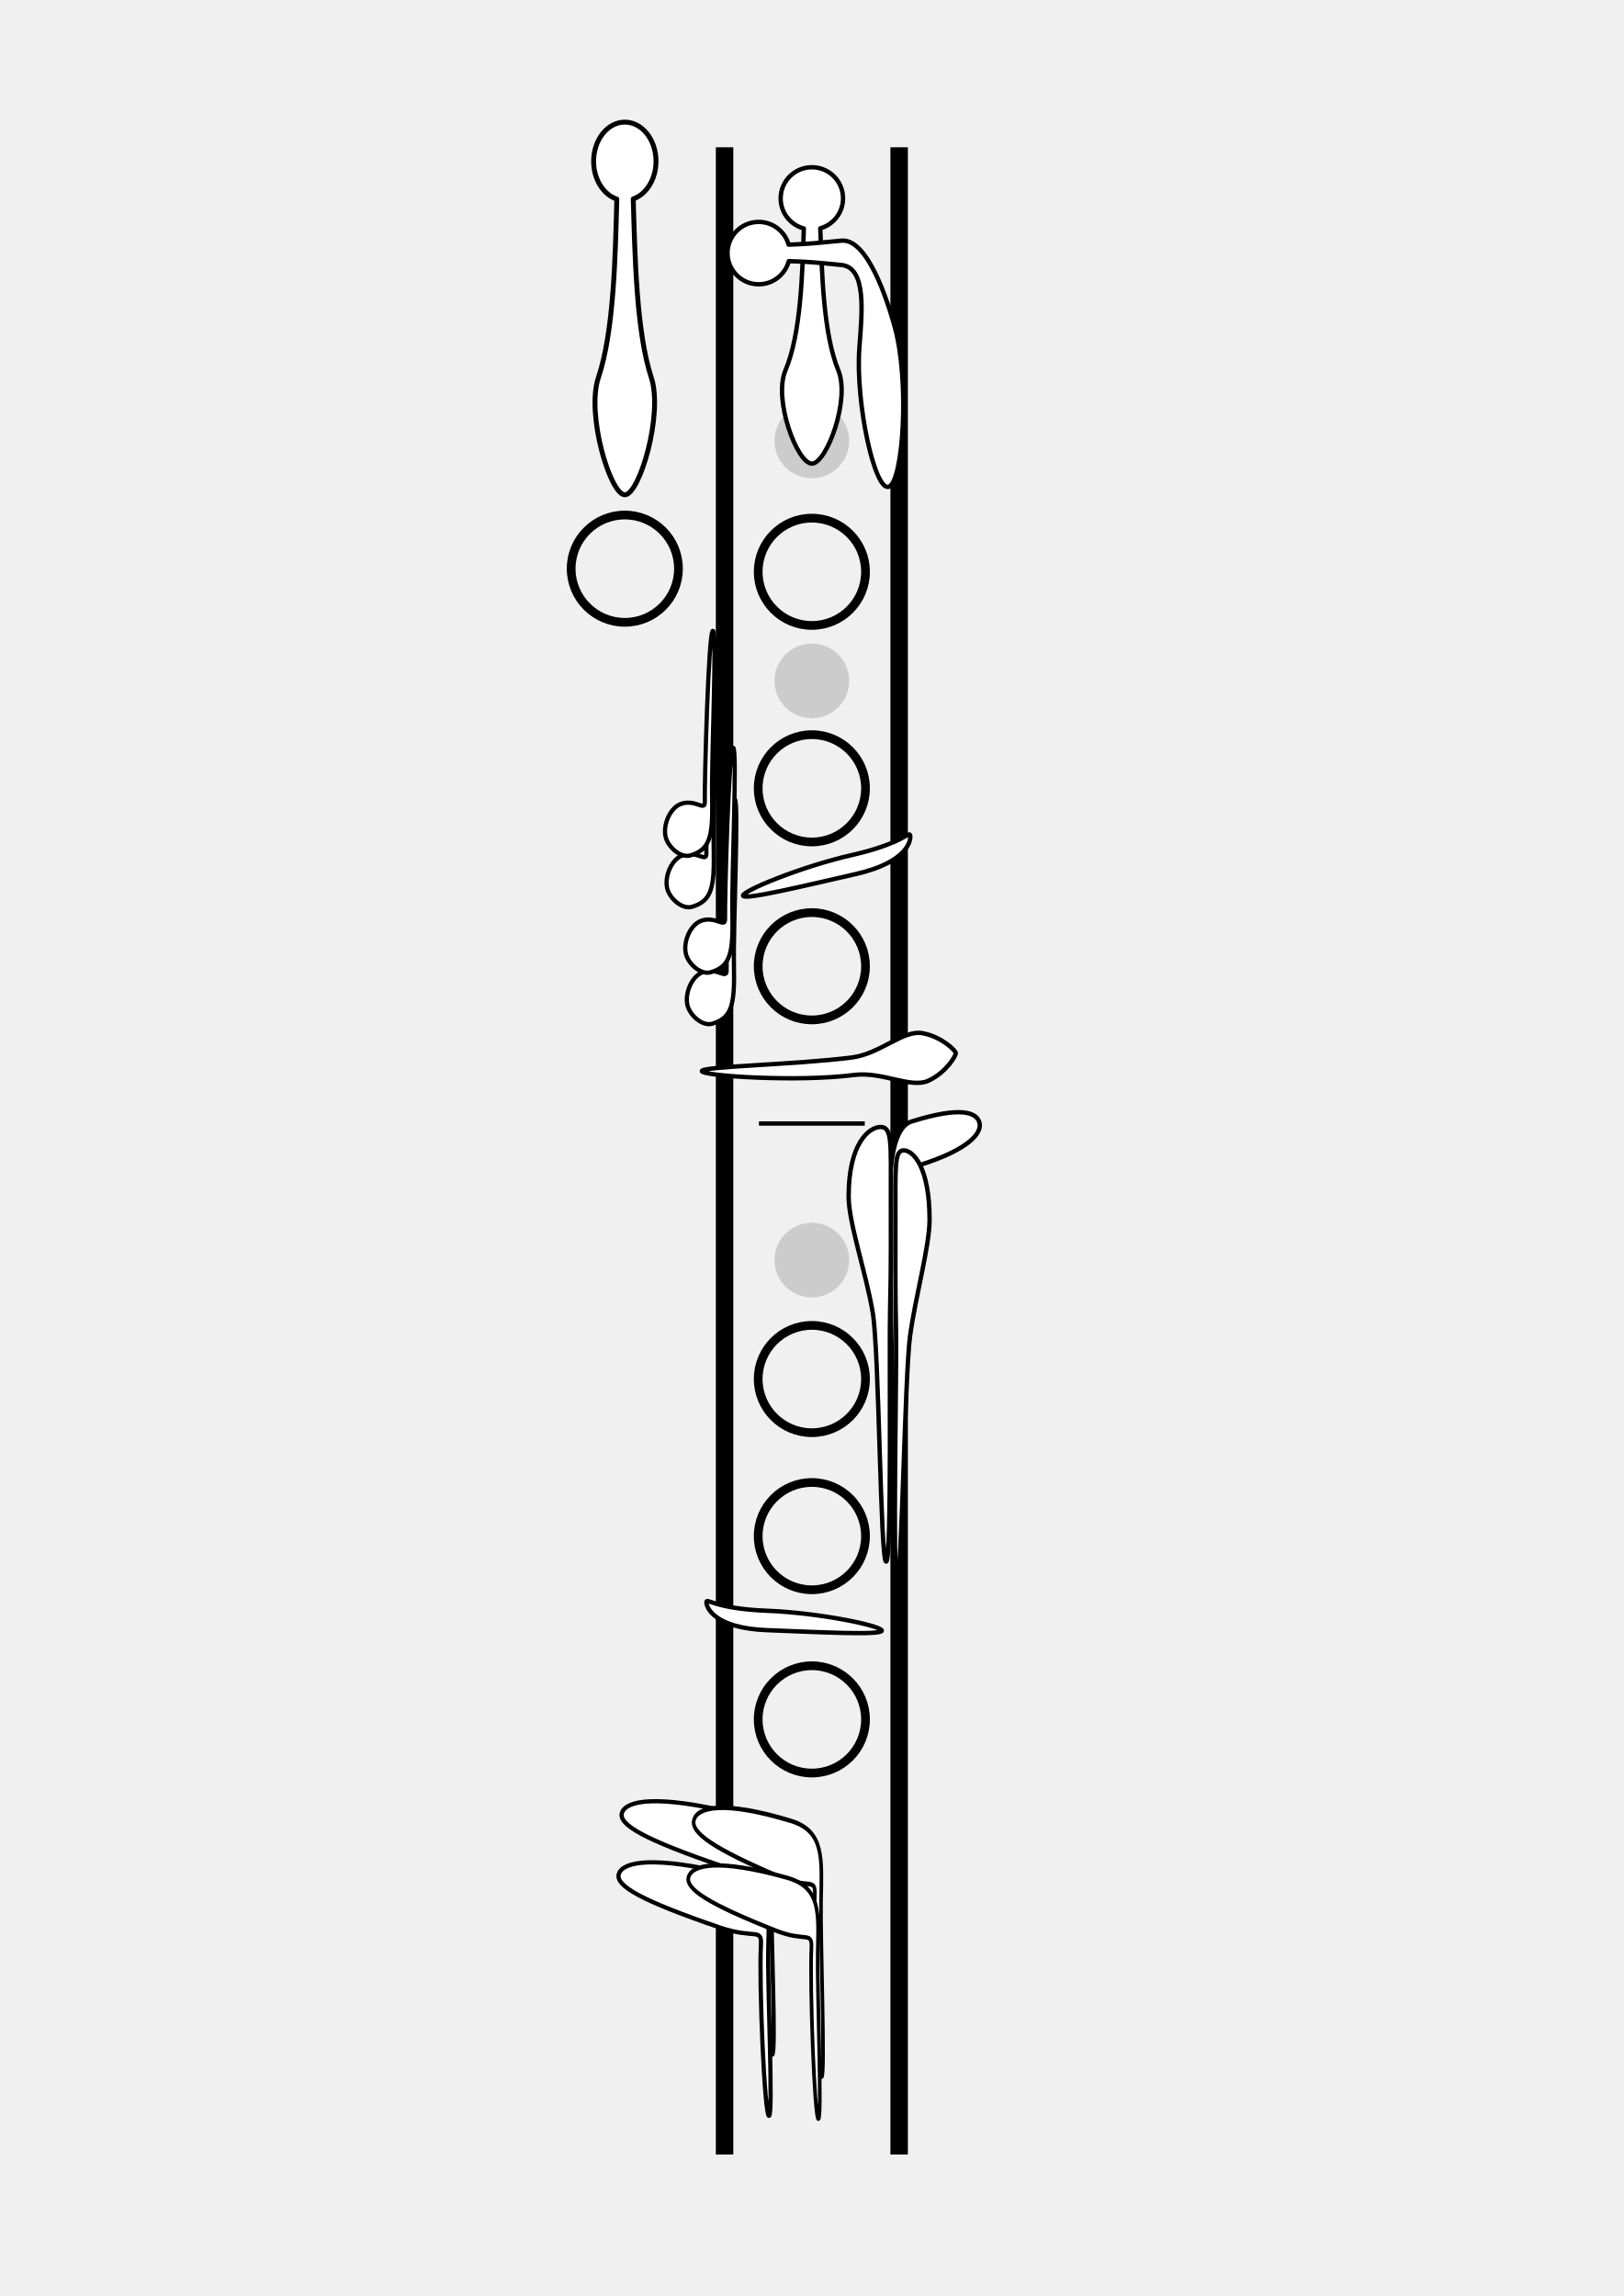
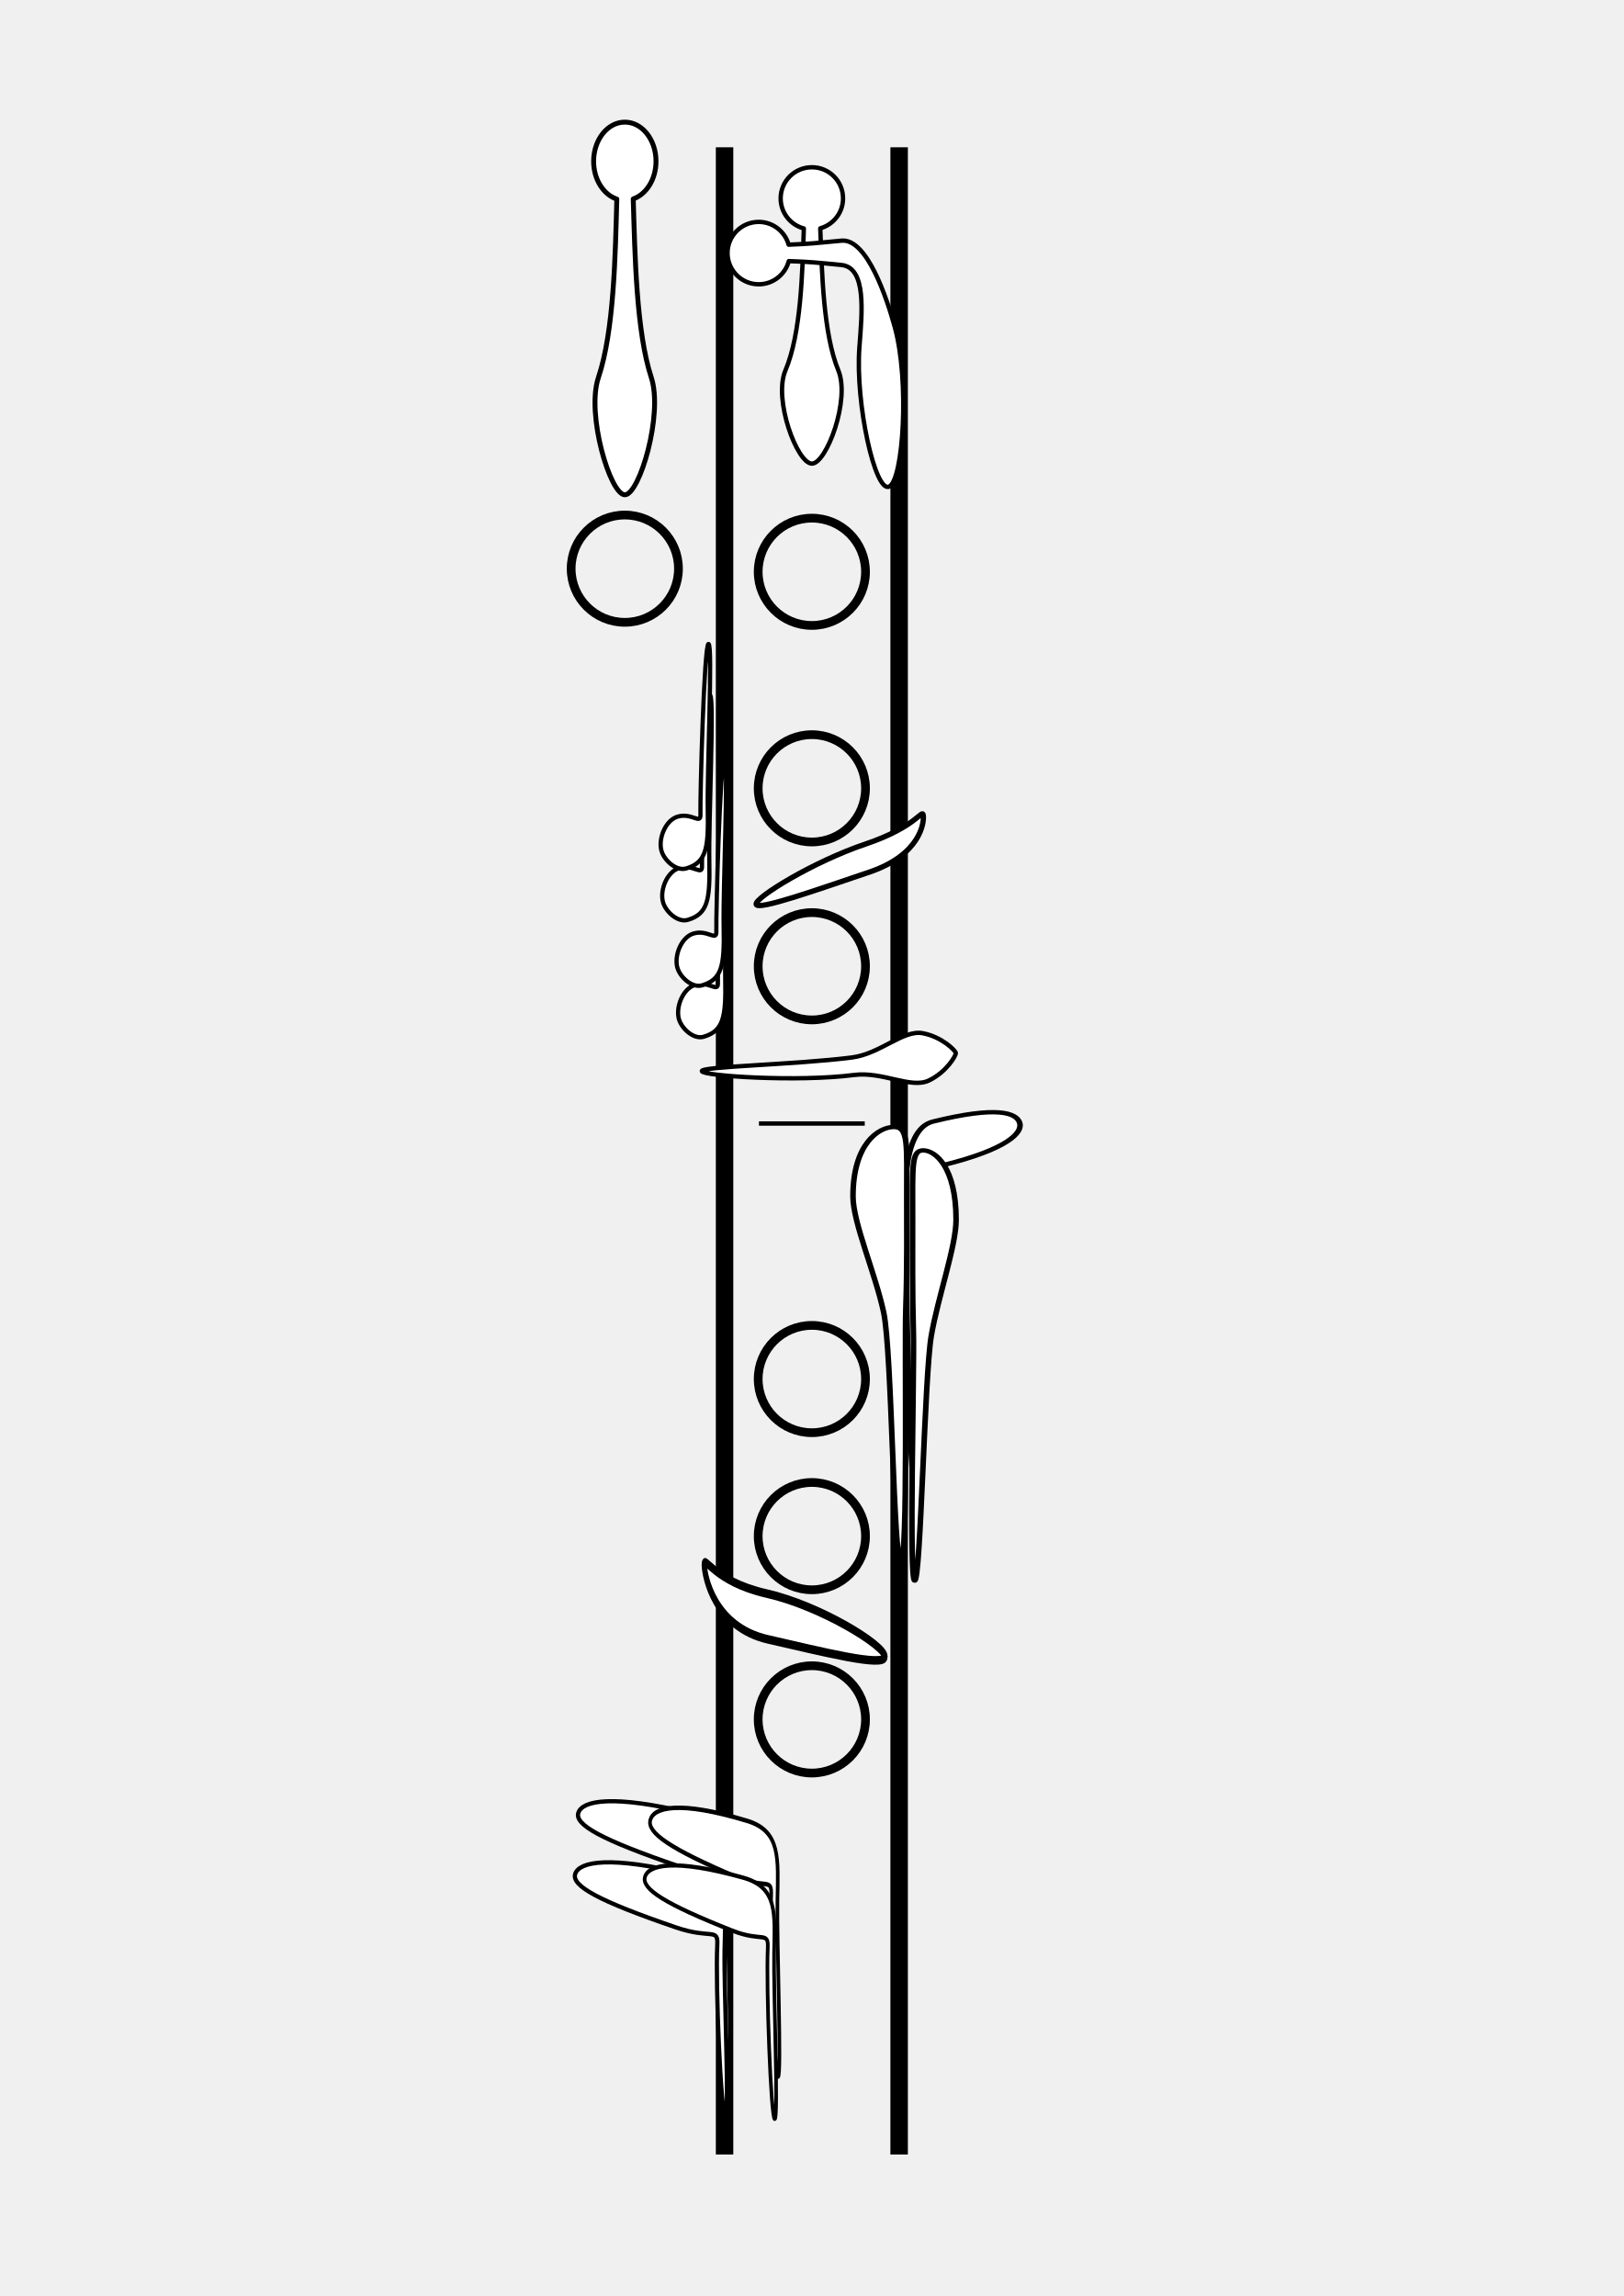
<svg xmlns="http://www.w3.org/2000/svg" xmlns:xlink="http://www.w3.org/1999/xlink" width="744.094" height="1052.362" id="svg2" version="1.1">
  <defs id="defs4" />
  <g id="layer1" style="display:inline">
    <g id="g3898">
      <g transform="translate(66.33295,18)" id="g3759">
        <path style="fill:none;stroke:#000000;stroke-width:8;stroke-linecap:butt;stroke-linejoin:miter;stroke-miterlimit:4;stroke-opacity:1;stroke-dasharray:none" d="m 265.714,49.505 0,920" id="path2987" />
        <path id="path3757" d="m 345.714,49.505 0,920" style="fill:none;stroke:#000000;stroke-width:8;stroke-linecap:butt;stroke-linejoin:miter;stroke-miterlimit:4;stroke-opacity:1;stroke-dasharray:none" />
      </g>
      <path id="path3763" d="m 347.804,514.961 48.487,0" style="fill:none;stroke:#000000;stroke-width:2;stroke-linecap:butt;stroke-linejoin:miter;stroke-miterlimit:4;stroke-opacity:1;stroke-dasharray:none" />
    </g>
    <g id="g3079">
      <use height="1052.362" width="744.094" transform="translate(0,370)" id="use3775" xlink:href="#path3769" y="0" x="0" />
      <use height="1052.362" width="744.094" transform="translate(-3.4325365e-6,342.7566)" id="use3777" xlink:href="#use3771" y="0" x="0" />
      <use height="1052.362" width="744.094" transform="translate(0,345.1968)" id="use3779" xlink:href="#use3773" y="0" x="0" />
-       <path style="fill:#cccccc;stroke:none" id="use3810" d="m 272.741,240.2 a 78.792,78.792 0 1 1 -157.584,0 78.792,78.792 0 1 1 157.584,0 z" transform="matrix(0.217209,0,0,0.217209,329.9197,525.3764)" />
    </g>
-     <path style="fill:#ffffff;fill-opacity:1;stroke:#000000;stroke-width:2;stroke-linecap:round;stroke-linejoin:round;stroke-miterlimit:4;stroke-opacity:1;stroke-dashoffset:0" d="m 417.1,382.909 c 0.486,2.128 -1.127,12.273 -24.786,17.676 -23.659,5.403 -51.314,12.099 -51.8,9.972 -0.486,-2.128 26.381,-13.283 50.04,-18.687 23.659,-5.403 26.06,-11.089 26.546,-8.962 z" id="path3812" />
+     <path style="fill:#ffffff;fill-opacity:1;stroke:#000000;stroke-width:2.429;stroke-linecap:round;stroke-linejoin:round;stroke-miterlimit:4;stroke-dashoffset:0;stroke-opacity:1" d="m 423.1,373.679 c 0.486,3.138 -1.127,18.104 -24.786,26.074 -23.659,7.97 -51.314,17.847 -51.8,14.709 -0.486,-3.138 26.381,-19.594 50.04,-27.564 23.659,-7.97 26.06,-16.357 26.546,-13.219 z" id="path3812" />
    <g id="g3085">
      <path transform="matrix(0.3120579,0,0,0.3120579,311.5238,187.1216)" d="m 272.741,240.2 a 78.792,78.792 0 1 1 -157.584,0 78.792,78.792 0 1 1 157.584,0 z" id="path3769" style="fill:none;stroke:#000000;stroke-width:12.818;stroke-miterlimit:4;stroke-dasharray:none" />
      <use height="1052.362" width="744.094" transform="translate(3.4325365e-6,99.24339)" id="use3771" xlink:href="#path3769" y="0" x="0" />
      <use height="1052.362" width="744.094" transform="translate(-3.4325365e-6,81.55981)" id="use3773" xlink:href="#use3771" y="0" x="0" />
-       <path style="fill:#cccccc;stroke:none" id="use3815" d="m 272.741,240.2 a 78.792,78.792 0 1 1 -157.584,0 78.792,78.792 0 1 1 157.584,0 z" transform="matrix(0.217209,0,0,0.217209,329.9197,259.9042)" />
-       <path transform="matrix(0.217209,0,0,0.217209,329.9197,149.9042)" d="m 272.741,240.2 a 78.792,78.792 0 1 1 -157.584,0 78.792,78.792 0 1 1 157.584,0 z" id="path3808" style="fill:#cccccc;stroke:none" />
    </g>
-     <use x="0" y="0" xlink:href="#path3812" id="use3817" transform="matrix(-0.9827871,0.1847417,0.1847417,0.9827871,662.9113,281.0049)" width="744.094" height="1052.362" />
+     <use x="0" y="0" xlink:href="#path3812" id="use3817" transform="matrix(-0.9827871,0.2994982,0.1847417,1.593268,669.547,-4.812428)" width="744.094" height="1052.362" />
    <path style="fill:#ffffff;stroke:#000000;stroke-width:2;stroke-miterlimit:4" d="m 438.019,482.647 c 0.142,1.107 -4.234,8.75 -12.398,12.621 -8.165,3.871 -21.173,-4.234 -34.177,-2.563 -26.007,3.342 -69.544,0.468 -69.828,-1.745 -0.284,-2.213 42.791,-2.928 68.798,-6.27 13.004,-1.671 23.54,-12.801 32.419,-11.12 8.878,1.682 15.044,7.97 15.186,9.077 z" id="path3819" />
-     <g id="g3893">
-       <path id="path3827" d="m 417.676,514.062 c -11.576,3.65 -10.312,35.463 -9.907,53.417 0.404,17.954 1.348,114.303 3.507,114.303 2.159,0 1.054,-101.926 0.073,-120.017 -0.431,-7.954 -1.556,-24.088 10.02,-27.738 23.152,-7.301 28.701,-14.914 27.488,-19.451 -1.213,-4.538 -8.028,-7.814 -31.18,-0.513 z" style="fill:#ffffff;fill-opacity:1;stroke:#000000;stroke-width:2;stroke-linecap:round;stroke-linejoin:round;stroke-miterlimit:4;stroke-opacity:1;stroke-dasharray:none;stroke-dashoffset:0" />
-       <path id="path3822" d="m 408.242,548.362 c 0,12.138 0.168,33.127 -0.332,51.082 -0.5,17.954 0.858,116.323 -1.813,116.323 -2.67,0 -3.149,-96.226 -6.149,-114.18 -3,-17.954 -11.047,-41.086 -11.047,-53.224 0,-24.276 9.33,-31.813 14.67,-31.813 5.341,0 4.67,7.537 4.67,31.813 z" style="fill:#ffffff;fill-opacity:1;stroke:#000000;stroke-width:2;stroke-linecap:round;stroke-linejoin:round;stroke-miterlimit:4;stroke-opacity:1;stroke-dasharray:none;stroke-dashoffset:0" />
-       <path style="fill:#ffffff;fill-opacity:1;stroke:#000000;stroke-width:2;stroke-linecap:round;stroke-linejoin:round;stroke-miterlimit:4;stroke-opacity:1;stroke-dasharray:none;stroke-dashoffset:0" d="m 410.357,559.077 c 0,12.138 -0.136,33.127 0.269,51.082 0.404,17.954 -1.682,114.303 0.477,114.303 2.159,0 3.535,-94.206 5.96,-112.16 2.426,-17.954 8.932,-41.086 8.932,-53.224 0,-24.276 -7.543,-31.813 -11.862,-31.813 -4.318,0 -3.776,7.537 -3.776,31.813 z" id="path3825" />
+     <g id="g3893" transform="matrix(1.273738,0,0,1,-104.4569,0)">
+       <path id="path3827" d="m 417.676,514.062 c -11.576,3.65 -10.312,35.463 -9.907,53.417 0.404,17.954 1.348,114.303 3.507,114.303 2.159,0 1.054,-101.926 0.073,-120.017 -0.431,-7.954 -1.556,-24.088 10.02,-27.738 23.152,-7.301 28.701,-14.914 27.488,-19.451 -1.213,-4.538 -8.028,-7.814 -31.18,-0.513 z" style="fill:#ffffff;fill-opacity:1;stroke:#000000;stroke-width:2;stroke-linecap:round;stroke-linejoin:round;stroke-miterlimit:4;stroke-dasharray:none;stroke-dashoffset:0;stroke-opacity:1" />
+       <path id="path3822" d="m 408.242,548.362 c 0,12.138 0.168,33.127 -0.332,51.082 -0.5,17.954 0.858,116.323 -1.813,116.323 -2.67,0 -3.149,-96.226 -6.149,-114.18 -3,-17.954 -11.047,-41.086 -11.047,-53.224 0,-24.276 9.33,-31.813 14.67,-31.813 5.341,0 4.67,7.537 4.67,31.813 z" style="fill:#ffffff;fill-opacity:1;stroke:#000000;stroke-width:2;stroke-linecap:round;stroke-linejoin:round;stroke-miterlimit:4;stroke-dasharray:none;stroke-dashoffset:0;stroke-opacity:1" />
+       <path style="fill:#ffffff;fill-opacity:1;stroke:#000000;stroke-width:2;stroke-linecap:round;stroke-linejoin:round;stroke-miterlimit:4;stroke-dasharray:none;stroke-dashoffset:0;stroke-opacity:1" d="m 410.357,559.077 c 0,12.138 -0.136,33.127 0.269,51.082 0.404,17.954 -1.682,114.303 0.477,114.303 2.159,0 3.535,-94.206 5.96,-112.16 2.426,-17.954 8.932,-41.086 8.932,-53.224 0,-24.276 -7.543,-31.813 -11.862,-31.813 -4.318,0 -3.776,7.537 -3.776,31.813 z" id="path3825" />
    </g>
-     <g id="g3887">
-       <path style="fill:#ffffff;fill-opacity:1;stroke:#000000;stroke-width:1.935;stroke-linecap:round;stroke-linejoin:round;stroke-miterlimit:4;stroke-opacity:1;stroke-dasharray:none;stroke-dashoffset:0" d="m 337.138,831.205 c 18.282,4.434 16.729,16.428 16.351,34.383 -0.378,17.954 2.358,76.195 0.337,76.195 -2.021,0 -4.606,-60.282 -3.688,-78.373 0.404,-7.954 -2.913,-2.509 -18.831,-7.953 -35.709,-12.213 -48.163,-19.125 -46.247,-24.637 1.916,-5.512 15.515,-8.481 52.079,0.387 z" id="path3829" />
+     <g id="g3887" transform="translate(-20)">
+       <path style="fill:#ffffff;fill-opacity:1;stroke:#000000;stroke-width:1.935;stroke-linecap:round;stroke-linejoin:round;stroke-miterlimit:4;stroke-dasharray:none;stroke-dashoffset:0;stroke-opacity:1" d="m 337.138,831.205 c 18.282,4.434 16.729,16.428 16.351,34.383 -0.378,17.954 2.358,76.195 0.337,76.195 -2.021,0 -4.606,-60.282 -3.688,-78.373 0.404,-7.954 -2.913,-2.509 -18.831,-7.953 -35.709,-12.213 -48.163,-19.125 -46.247,-24.637 1.916,-5.512 15.515,-8.481 52.079,0.387 z" id="path3829" />
      <use height="1052.362" width="744.094" transform="translate(-1.428571,28)" id="use3831" xlink:href="#path3829" y="0" x="0" />
      <use height="1052.362" width="744.094" transform="matrix(0.8510943,0,0,1.061003,75.41506,-47.34952)" id="use3833" xlink:href="#path3829" y="0" x="0" />
      <use height="1052.362" width="744.094" transform="matrix(0.8647041,0,0,1,70.31964,1.428571)" id="use3835" xlink:href="#use3831" y="0" x="0" />
    </g>
    <g id="g3858">
      <path style="fill:#ffffff;stroke:#000000;stroke-width:2.243;stroke-linecap:round;stroke-linejoin:round;stroke-miterlimit:4;stroke-opacity:1;stroke-dasharray:none;stroke-dashoffset:0" d="m 286.349,55.97 c -7.89,0 -14.312,8.037 -14.312,17.958 0,8.32 4.519,15.287 10.625,17.329 -0.672,25.232 -1.237,60.413 -8.438,81.812 -5.653,16.798 5.43,53.716 12.125,53.716 6.695,0 17.66,-36.857 12.125,-53.716 -6.923,-21.09 -7.51,-56.523 -8.281,-81.891 6.007,-2.123 10.438,-9.018 10.438,-17.251 0,-9.921 -6.391,-17.958 -14.281,-17.958 z" id="path3837" />
      <use height="1052.362" width="744.094" transform="translate(-85.71429,-1.428571)" id="use3839" xlink:href="#path3769" y="0" x="0" />
    </g>
-     <g id="g3930">
-       <g id="g3876">
-         <g id="g3872">
-           <path id="path3849" d="m 326.424,469.202 c 9.103,-2.717 10.301,-8.762 9.922,-26.716 -0.378,-17.954 2.358,-76.195 0.337,-76.195 -2.021,0 -3.88,70.107 -3.688,78.373 0.105,4.522 -4.064,-1.179 -10.546,0.81 -5.429,1.666 -8.759,9.84 -7.389,15.351 1.135,4.567 6.855,9.721 11.365,8.375 z" style="fill:#ffffff;fill-opacity:1;stroke:#000000;stroke-width:1.935;stroke-linecap:round;stroke-linejoin:round;stroke-miterlimit:4;stroke-opacity:1;stroke-dasharray:none;stroke-dashoffset:0" />
-           <use height="1052.362" width="744.094" transform="translate(-0.7142857,-23.57143)" id="use3852" xlink:href="#path3849" y="0" x="0" />
-         </g>
+     <g id="g3876" transform="translate(-4,6)">
+       <g id="g3872">
+         <path id="path3849" d="m 326.424,469.202 c 9.103,-2.717 10.301,-8.762 9.922,-26.716 -0.378,-17.954 2.358,-76.195 0.337,-76.195 -2.021,0 -3.88,70.107 -3.688,78.373 0.105,4.522 -4.064,-1.179 -10.546,0.81 -5.429,1.666 -8.759,9.84 -7.389,15.351 1.135,4.567 6.855,9.721 11.365,8.375 z" style="fill:#ffffff;fill-opacity:1;stroke:#000000;stroke-width:1.935;stroke-linecap:round;stroke-linejoin:round;stroke-miterlimit:4;stroke-dasharray:none;stroke-dashoffset:0;stroke-opacity:1" />
+         <use height="1052.362" width="744.094" transform="translate(-0.7142857,-23.57143)" id="use3852" xlink:href="#path3849" y="0" x="0" />
      </g>
-       <g id="g3868">
-         <use x="0" y="0" xlink:href="#path3849" id="use3854" transform="translate(-9.285714,-53.57143)" width="744.094" height="1052.362" />
-         <use x="0" y="0" xlink:href="#use3852" id="use3856" transform="translate(-9.285714,-53.57143)" width="744.094" height="1052.362" />
-       </g>
+     </g>
+     <g id="g3868" transform="translate(-2,6)">
+       <use x="0" y="0" xlink:href="#path3849" id="use3854" transform="translate(-9.285714,-53.57143)" width="744.094" height="1052.362" />
+       <use x="0" y="0" xlink:href="#use3852" id="use3856" transform="translate(-9.285714,-53.57143)" width="744.094" height="1052.362" />
    </g>
    <g id="g3926">
      <path id="path3781" d="m 372.062,76.656 c -7.89,0 -14.312,6.391 -14.312,14.281 0,6.617 4.519,12.157 10.625,13.781 -0.672,20.066 -1.237,48.045 -8.438,65.062 -5.653,13.358 5.43,42.719 12.125,42.719 6.695,0 17.66,-29.311 12.125,-42.719 -6.923,-16.772 -7.51,-44.951 -8.281,-65.125 6.007,-1.689 10.438,-7.172 10.438,-13.719 0,-7.89 -6.391,-14.281 -14.281,-14.281 z" style="fill:#ffffff;stroke:#000000;stroke-width:2;stroke-linecap:round;stroke-linejoin:round;stroke-miterlimit:4;stroke-opacity:1;stroke-dasharray:none;stroke-dashoffset:0" />
      <path style="fill:#ffffff;stroke:#000000;stroke-width:2;stroke-linecap:round;stroke-linejoin:round;stroke-miterlimit:4;stroke-opacity:1;stroke-dasharray:none;stroke-dashoffset:0" d="m 333.411,115.991 c 0,7.89 6.391,14.312 14.281,14.312 6.617,0 12.157,-4.519 13.781,-10.625 10.033,0.336 12.448,0.645 24.078,1.77 11.63,1.125 9.517,21.546 8.284,37.773 -1.936,25.475 7.201,66.927 13.659,63.803 6.458,-3.124 9.319,-48.35 2.592,-72.975 -3.657,-13.388 -12.771,-40.845 -24.434,-39.736 -11.663,1.109 -14.155,1.448 -24.242,1.833 -1.689,-6.007 -7.172,-10.438 -13.719,-10.438 -7.89,0 -14.281,6.391 -14.281,14.281 z" id="path3806" />
    </g>
  </g>
  <g id="layer22" style="display:none">
-     <path id="path3822-3" d="m 408.242,548.362 c 0,12.138 0.168,33.127 -0.332,51.082 0.247,12.437 -6.069,12.913 -7.962,2.143 -3,-17.954 -11.047,-41.086 -11.047,-53.224 0,-24.276 9.33,-31.813 14.67,-31.813 5.341,0 4.67,7.537 4.67,31.813 z" style="fill:#000000;fill-opacity:1;stroke:#000000;stroke-width:2;stroke-linecap:round;stroke-linejoin:round;stroke-miterlimit:4;stroke-opacity:1;stroke-dasharray:none;stroke-dashoffset:0;display:inline" />
+     <path id="path3822-3" d="m 408.242,548.362 c 0,12.138 0.168,33.127 -0.332,51.082 -0.5,17.954 0.858,116.323 -1.813,116.323 -2.67,0 -3.149,-96.226 -6.149,-114.18 -3,-17.954 -11.047,-41.086 -11.047,-53.224 0,-24.276 9.33,-31.813 14.67,-31.813 5.341,0 4.67,7.537 4.67,31.813 z" style="fill:#000000;stroke:none;display:inline" transform="matrix(1.273738,0,0,1,-104.4569,0)" />
  </g>
  <g style="display:none" id="g4333">
-     <path id="path4335" d="m 311.3,855.282 c -10.953,7.832 0.642,23.488 -2.831,20.14 -13.061,-3.404 -26.999,-10.317 -24.952,-15.829 2.048,-5.512 10.67,-7.894 27.783,-4.311 z" style="fill:#000000;fill-opacity:1;stroke:#000000;stroke-width:2;stroke-linecap:round;stroke-linejoin:round;stroke-miterlimit:4;stroke-opacity:1;stroke-dasharray:none;stroke-dashoffset:0;display:inline" />
+     <path style="fill:#000000;stroke:none;display:inline" transform="translate(-20)" d="m 337.138,831.205 c 18.282,4.434 16.729,16.428 16.351,34.383 -0.378,17.954 2.358,76.195 0.337,76.195 -2.021,0 -4.606,-60.282 -3.688,-78.373 0.404,-7.954 -2.913,-2.509 -18.831,-7.953 -35.709,-12.213 -48.163,-19.125 -46.247,-24.637 1.916,-5.512 15.515,-8.481 52.079,0.387 z" id="path3829-pressed" />
  </g>
  <g id="layer21" style="display:none">
-     <path id="path4335-3" d="m 425.831,531.247 c 4.455,-12.706 -11.128,-17.599 -6.362,-16.858 12.643,-4.728 27.19,-7.09 28.685,-1.403 1.495,5.687 -6.264,11.349 -22.323,18.261 z" style="fill:#000000;fill-opacity:1;stroke:#000000;stroke-width:2;stroke-linecap:round;stroke-linejoin:round;stroke-miterlimit:4;stroke-opacity:1;stroke-dasharray:none;stroke-dashoffset:0;display:inline" />
+     <path id="path3827-fleft" d="m 417.676,514.062 c -11.576,3.65 -10.312,35.463 -9.907,53.417 0.404,17.954 1.348,114.303 3.507,114.303 2.159,0 1.054,-101.926 0.073,-120.017 -0.431,-7.954 -1.556,-24.088 10.02,-27.738 23.152,-7.301 28.701,-14.914 27.488,-19.451 -1.213,-4.538 -8.028,-7.814 -31.18,-0.513 z" style="fill:#000000;stroke:none;display:inline" transform="matrix(1.273738,0,0,1,-104.4569,0)" />
  </g>
  <g style="display:none" id="g4341">
-     <path id="path4343" d="m 345.946,857.988 c -13.236,9.078 -1.12,23.488 -4.593,20.14 -12.023,-5.481 -27.385,-11.942 -25.337,-17.454 2.048,-5.512 12.817,-6.269 29.93,-2.686 z" style="fill:#000000;fill-opacity:1;stroke:#000000;stroke-width:2;stroke-linecap:round;stroke-linejoin:round;stroke-miterlimit:4;stroke-opacity:1;stroke-dasharray:none;stroke-dashoffset:0;display:inline" />
+     <path style="fill:#000000;stroke:none;display:inline" transform="translate(-20) translate(-1.428571,28)" d="m 337.138,831.205 c 18.282,4.434 16.729,16.428 16.351,34.383 -0.378,17.954 2.358,76.195 0.337,76.195 -2.021,0 -4.606,-60.282 -3.688,-78.373 0.404,-7.954 -2.913,-2.509 -18.831,-7.953 -35.709,-12.213 -48.163,-19.125 -46.247,-24.637 1.916,-5.512 15.515,-8.481 52.079,0.387 z" id="path-f-pressed" />
  </g>
  <g id="layer23" style="display:none">
-     <path id="path3822-3-2" d="m 409.69,559.573 c 0,12.138 -0.126,33.127 0.25,51.082 -0.186,12.437 4.558,12.913 5.98,2.143 2.253,-17.954 8.298,-41.086 8.298,-53.224 0,-24.276 -7.008,-31.813 -11.019,-31.813 -4.012,0 -3.508,7.537 -3.508,31.813 z" style="fill:#000000;fill-opacity:1;stroke:#000000;stroke-width:1.733;stroke-linecap:round;stroke-linejoin:round;stroke-miterlimit:4;stroke-opacity:1;stroke-dasharray:none;stroke-dashoffset:0;display:inline" />
+     <path style="fill:#000000;stroke:none;display:inline" transform="matrix(1.273738,0,0,1,-104.4569,0)" d="m 410.357,559.077 c 0,12.138 -0.136,33.127 0.269,51.082 0.404,17.954 -1.682,114.303 0.477,114.303 2.159,0 3.535,-94.206 5.96,-112.16 2.426,-17.954 8.932,-41.086 8.932,-53.224 0,-24.276 -7.543,-31.813 -11.862,-31.813 -4.318,0 -3.776,7.537 -3.776,31.813 z" id="path3825-fisleft" />
  </g>
  <g id="layer15" style="display:none">
-     <path style="fill:#000000;fill-opacity:1;stroke:#000000;stroke-width:1.935;stroke-linecap:round;stroke-linejoin:round;stroke-miterlimit:4;stroke-opacity:1;stroke-dasharray:none;stroke-dashoffset:0;display:inline" d="m 316.585,827.095 c -13.738,12.192 -4.345,22.901 -7.594,19.553 -12.22,-3.404 -25.261,-10.317 -23.345,-15.829 1.916,-5.512 14.927,-7.307 30.939,-3.724 z" id="path3829-8" />
+     <path style="fill:#000000;stroke:none;display:inline" transform="translate(-20) matrix(0.8510943,0,0,1.061003,75.41506,-47.34952)" d="m 337.138,831.205 c 18.282,4.434 16.729,16.428 16.351,34.383 -0.378,17.954 2.358,76.195 0.337,76.195 -2.021,0 -4.606,-60.282 -3.688,-78.373 0.404,-7.954 -2.913,-2.509 -18.831,-7.953 -35.709,-12.213 -48.163,-19.125 -46.247,-24.637 1.916,-5.512 15.515,-8.481 52.079,0.387 z" id="path-fis-pressed" />
  </g>
  <g id="g4337" style="display:none">
-     <clipPath id="clip-gis-paddle">
-       <path d="m 337.138,831.205 c 18.282,4.434 16.729,16.428 16.351,34.383 -0.378,17.954 2.358,76.195 0.337,76.195 -2.021,0 -4.606,-60.282 -3.688,-78.373 0.404,-7.954 -2.913,-2.509 -18.831,-7.953 -35.709,-12.213 -48.163,-19.125 -46.247,-24.637 1.916,-5.512 15.515,-8.481 52.079,0.387 z" id="path-gis-clip" />
-     </clipPath>
-     <ellipse cx="318" cy="834" rx="40" ry="13.5" id="path4339" clip-path="url(#clip-gis-paddle)" style="fill:#000000;fill-opacity:1;stroke:none;display:inline" />
+     <path style="fill:#000000;stroke:none;display:inline" transform="translate(-20)" d="m 337.138,831.205 c 18.282,4.434 16.729,16.428 16.351,34.383 -0.378,17.954 2.358,76.195 0.337,76.195 -2.021,0 -4.606,-60.282 -3.688,-78.373 0.404,-7.954 -2.913,-2.509 -18.831,-7.953 -35.709,-12.213 -48.163,-19.125 -46.247,-24.637 1.916,-5.512 15.515,-8.481 52.079,0.387 z" id="path-gis-full" />
  </g>
  <g id="layer9" style="display:none">
    <use style="display:inline" x="0" y="0" xlink:href="#use4114" id="use4134" transform="translate(0,84.00001)" width="744.094" height="1052.362" />
  </g>
  <g id="layer16" style="display:none">
-     <path id="use4364" d="m 323.73,734.378 c -0.085,2.181 3.375,11.854 27.625,12.793 24.25,0.939 52.666,2.411 52.75,0.23 0.085,-2.181 -28.381,-8.181 -52.631,-9.12 -24.25,-0.939 -27.66,-6.084 -27.745,-3.903 z" style="fill:#000000;fill-opacity:1;stroke:#000000;stroke-width:2;stroke-linecap:round;stroke-linejoin:round;stroke-miterlimit:4;stroke-opacity:1;stroke-dashoffset:0" />
+     <path id="use4364" d="m 323.73,734.378 c -0.085,2.181 3.375,11.854 27.625,12.793 24.25,0.939 52.666,2.411 52.75,0.23 0.085,-2.181 -28.381,-8.181 -52.631,-9.12 -24.25,-0.939 -27.66,-6.084 -27.745,-3.903 z" style="fill:#000000;stroke:none;display:inline" />
  </g>
  <g id="layer8" style="display:none">
    <use x="0" y="0" xlink:href="#use4088" id="use4114" transform="translate(0,71.99999)" width="744.094" height="1052.362" />
  </g>
  <g id="layer7" style="display:none">
    <use style="display:inline" x="0" y="0" xlink:href="#path3769-8" id="use4088" transform="translate(-4.4040362e-6,370)" width="744.094" height="1052.362" />
  </g>
  <g id="layer5" style="display:none">
    <use style="display:inline" x="0" y="0" xlink:href="#use4008" id="use4047" width="1" height="1" transform="translate(0,81.55981)" />
  </g>
  <g id="layer13" style="display:none">
-     <path style="fill:#000000;stroke:none;display:inline" d="m 433.987,483.289 c 0.108,0.786 -3.215,6.215 -9.416,8.965 -6.201,2.75 -22.309,-3.422 -32.185,-2.236 -19.752,2.373 -54.894,2.409 -55.11,0.837 -0.216,-1.572 36.237,-2.288 55.989,-4.661 9.876,-1.187 22.446,-10.546 29.189,-9.351 6.743,1.194 11.426,5.661 11.534,6.447 z" id="path3819-0" />
+     <path style="fill:#000000;stroke:none;display:inline" d="m 438.019,482.647 c 0.142,1.107 -4.234,8.75 -12.398,12.621 -8.165,3.871 -21.173,-4.234 -34.177,-2.563 -26.007,3.342 -69.544,0.468 -69.828,-1.745 -0.284,-2.213 42.791,-2.928 68.798,-6.27 13.004,-1.671 23.54,-12.801 32.419,-11.12 8.878,1.682 15.044,7.97 15.186,9.077 z" id="path3819-0" />
  </g>
  <g id="layer4" style="display:none">
    <use style="display:inline" x="0" y="0" xlink:href="#path3769-8" id="use4008" transform="translate(-3.5443024e-6,99.24339)" width="744.094" height="1052.362" />
  </g>
  <g id="layer17" style="display:none">
-     <path style="fill:#000000;fill-opacity:1;stroke:#000000;stroke-width:2;stroke-linecap:round;stroke-linejoin:round;stroke-miterlimit:4;stroke-opacity:1;stroke-dashoffset:0;display:inline" d="m 417.1,382.909 c 0.486,2.128 -1.127,12.273 -24.786,17.676 -23.659,5.403 -51.314,12.099 -51.8,9.972 -0.486,-2.128 26.381,-13.283 50.04,-18.687 23.659,-5.403 26.06,-11.089 26.546,-8.962 z" id="path3812-9" />
+     <path style="fill:#000000;stroke:none;display:inline" d="m 423.1,373.679 c 0.486,3.138 -1.127,18.104 -24.786,26.074 -23.659,7.97 -51.314,17.847 -51.8,14.709 -0.486,-3.138 26.381,-19.594 50.04,-27.564 23.659,-7.97 26.06,-16.357 26.546,-13.219 z" id="path3812-9" />
+     <path style="fill:#000000;stroke:none;display:inline" transform="matrix(-0.9827871,0.2994982,0.1847417,1.593268,669.547,-4.812428)" d="m 423.1,373.679 c 0.486,3.138 -1.127,18.104 -24.786,26.074 -23.659,7.97 -51.314,17.847 -51.8,14.709 -0.486,-3.138 26.381,-19.594 50.04,-27.564 23.659,-7.97 26.06,-16.357 26.546,-13.219 z" id="path3812-9-mirror" />
  </g>
  <g id="layer6" style="display:none">
    <use style="display:inline" x="0" y="0" xlink:href="#path3769-8" id="use4067" transform="translate(-85.71428,-1.999995)" width="744.094" height="1052.362" />
  </g>
  <g id="layer3" style="display:none">
-     <path transform="matrix(0.3120579,0,0,0.3120579,311.5238,187.1216)" d="m 251.451,240.2 a 57.502,57.502 0 1 1 -115.004,0 57.502,57.502 0 1 1 115.004,0 z" id="path3769-8" style="fill:#000000;stroke:#000000;stroke-width:12.818;stroke-miterlimit:4;stroke-dasharray:none;display:inline" />
+     <path transform="matrix(0.3120579,0,0,0.3120579,311.5238,187.1216)" d="m 272.741,240.2 a 78.792,78.792 0 1 1 -157.584,0 78.792,78.792 0 1 1 157.584,0 z" id="path3769-8" style="fill:#000000;stroke:none;display:inline" />
  </g>
  <g id="layer10" style="display:none">
-     <path id="path3781-0" d="m 362.847,172.905 c -4.294,10.147 4.125,32.45 9.21,32.45 5.085,0 13.415,-22.265 9.21,-32.45 -5.702,-17.041 -13.059,-16.839 -18.421,0 z" style="fill:#000000;stroke:#000000;stroke-width:1.519;stroke-linecap:round;stroke-linejoin:round;stroke-miterlimit:4;stroke-opacity:1;stroke-dasharray:none;stroke-dashoffset:0;display:inline" />
+     <path id="path3781-0" d="m 372.062,76.656 c -7.89,0 -14.312,6.391 -14.312,14.281 0,6.617 4.519,12.157 10.625,13.781 -0.672,20.066 -1.237,48.045 -8.438,65.062 -5.653,13.358 5.43,42.719 12.125,42.719 6.695,0 17.66,-29.311 12.125,-42.719 -6.923,-16.772 -7.51,-44.951 -8.281,-65.125 6.007,-1.689 10.438,-7.172 10.438,-13.719 0,-7.89 -6.391,-14.281 -14.281,-14.281 z" style="fill:#000000;stroke:none;display:inline" />
  </g>
  <g id="layer11" style="display:none">
-     <path style="fill:#000000;stroke:#000000;stroke-width:1.58;stroke-linecap:round;stroke-linejoin:round;stroke-miterlimit:4;stroke-opacity:1;stroke-dasharray:none;stroke-dashoffset:0;display:inline" d="m 395.918,163.623 c -1.529,20.125 5.688,52.871 10.791,50.403 5.102,-2.468 7.362,-38.196 2.048,-57.649 -6.457,-17.602 -11.48,-10.559 -12.838,7.246 z" id="path3806-7" />
+     <path style="fill:#000000;stroke:none;display:inline" d="m 333.411,115.991 c 0,7.89 6.391,14.312 14.281,14.312 6.617,0 12.157,-4.519 13.781,-10.625 10.033,0.336 12.448,0.645 24.078,1.77 11.63,1.125 9.517,21.546 8.284,37.773 -1.936,25.475 7.201,66.927 13.659,63.803 6.458,-3.124 9.319,-48.35 2.592,-72.975 -3.657,-13.388 -12.771,-40.845 -24.434,-39.736 -11.663,1.109 -14.155,1.448 -24.242,1.833 -1.689,-6.007 -7.172,-10.438 -13.719,-10.438 -7.89,0 -14.281,6.391 -14.281,14.281 z" id="path3806-7" />
  </g>
  <g id="layer25" style="display:none">
-     <ellipse cx="347.692" cy="115.991" rx="10" ry="10.5" id="path-gis1" style="fill:#000000;stroke:#000000;stroke-width:1.52;stroke-linecap:round;stroke-linejoin:round;stroke-miterlimit:4;stroke-opacity:1;display:inline" />
+     <path style="fill:#000000;stroke:none;display:inline" d="m 333.411,115.991 c 0,7.89 6.391,14.312 14.281,14.312 6.617,0 12.157,-4.519 13.781,-10.625 10.033,0.336 12.448,0.645 24.078,1.77 11.63,1.125 9.517,21.546 8.284,37.773 -1.936,25.475 7.201,66.927 13.659,63.803 6.458,-3.124 9.319,-48.35 2.592,-72.975 -3.657,-13.388 -12.771,-40.845 -24.434,-39.736 -11.663,1.109 -14.155,1.448 -24.242,1.833 -1.689,-6.007 -7.172,-10.438 -13.719,-10.438 -7.89,0 -14.281,6.391 -14.281,14.281 z" id="path-gis1" />
  </g>
  <g id="layer20" style="display:none">
-     <use style="display:inline" height="1052.362" width="744.094" transform="translate(-0.7142895,-23.57143)" id="use3852-32" xlink:href="#path3849" y="0" x="0" />
-     <path id="path4452" d="m 325.709,469.63 c 9.103,-2.717 10.301,-8.762 9.922,-26.716 -0.378,-17.954 2.358,-76.195 0.337,-76.195 -2.021,0 -3.88,70.107 -3.688,78.373 0.105,4.522 -4.064,-1.179 -10.546,0.81 -5.429,1.666 -8.759,9.84 -7.389,15.351 1.135,4.567 6.855,9.721 11.365,8.375 z" style="fill:#000000;fill-opacity:1;stroke:#000000;stroke-width:1.935;stroke-linecap:round;stroke-linejoin:round;stroke-miterlimit:4;stroke-opacity:1;stroke-dasharray:none;stroke-dashoffset:0;display:inline" />
+     <path id="path4452" d="m 326.424,469.202 c 9.103,-2.717 10.301,-8.762 9.922,-26.716 -0.378,-17.954 2.358,-76.195 0.337,-76.195 -2.021,0 -3.88,70.107 -3.688,78.373 0.105,4.522 -4.064,-1.179 -10.546,0.81 -5.429,1.666 -8.759,9.84 -7.389,15.351 1.135,4.567 6.855,9.721 11.365,8.375 z" style="fill:#000000;stroke:none;display:inline" transform="translate(-4,6)" />
  </g>
  <g id="layer19" style="display:none">
-     <path style="fill:#000000;fill-opacity:1;stroke:#000000;stroke-width:1.935;stroke-linecap:round;stroke-linejoin:round;stroke-miterlimit:4;stroke-opacity:1;stroke-dasharray:none;stroke-dashoffset:0" d="m 325.709,445.63 c 9.103,-2.717 10.301,-8.762 9.922,-26.716 -0.378,-17.954 2.358,-76.195 0.337,-76.195 -2.021,0 -3.88,70.107 -3.688,78.373 0.105,4.522 -4.064,-1.179 -10.546,0.81 -5.429,1.666 -8.759,9.84 -7.389,15.351 1.135,4.567 6.855,9.721 11.365,8.375 z" id="use3852-3" />
+     <path id="use3852-3" d="m 326.424,469.202 c 9.103,-2.717 10.301,-8.762 9.922,-26.716 -0.378,-17.954 2.358,-76.195 0.337,-76.195 -2.021,0 -3.88,70.107 -3.688,78.373 0.105,4.522 -4.064,-1.179 -10.546,0.81 -5.429,1.666 -8.759,9.84 -7.389,15.351 1.135,4.567 6.855,9.721 11.365,8.375 z" style="fill:#000000;stroke:none;display:inline" transform="translate(-4,6) translate(-0.7142857,-23.57143)" />
  </g>
  <g id="g4426" style="display:none">
-     <path id="path4428" d="m 316.424,416.059 c 9.103,-2.717 10.301,-8.762 9.922,-26.716 -0.378,-17.954 2.358,-76.195 0.337,-76.195 -2.021,0 -3.88,70.107 -3.688,78.373 0.105,4.522 -4.064,-1.179 -10.546,0.81 -5.429,1.666 -8.759,9.84 -7.389,15.351 1.135,4.567 6.855,9.721 11.365,8.375 z" style="fill:#000000;fill-opacity:1;stroke:#000000;stroke-width:1.935;stroke-linecap:round;stroke-linejoin:round;stroke-miterlimit:4;stroke-opacity:1;stroke-dasharray:none;stroke-dashoffset:0" />
+     <path id="path4428" d="m 326.424,469.202 c 9.103,-2.717 10.301,-8.762 9.922,-26.716 -0.378,-17.954 2.358,-76.195 0.337,-76.195 -2.021,0 -3.88,70.107 -3.688,78.373 0.105,4.522 -4.064,-1.179 -10.546,0.81 -5.429,1.666 -8.759,9.84 -7.389,15.351 1.135,4.567 6.855,9.721 11.365,8.375 z" style="fill:#000000;stroke:none;display:inline" transform="translate(-2,6) translate(-9.285714,-53.57143)" />
  </g>
  <g id="layer18" style="display:none">
-     <path style="fill:#000000;fill-opacity:1;stroke:#000000;stroke-width:1.935;stroke-linecap:round;stroke-linejoin:round;stroke-miterlimit:4;stroke-opacity:1;stroke-dasharray:none;stroke-dashoffset:0" d="m 316.424,392.059 c 9.103,-2.717 10.301,-8.762 9.922,-26.716 -0.378,-17.954 2.358,-76.195 0.337,-76.195 -2.021,0 -3.88,70.107 -3.688,78.373 0.105,4.522 -4.064,-1.179 -10.546,0.81 -5.429,1.666 -8.759,9.84 -7.389,15.351 1.135,4.567 6.855,9.721 11.365,8.375 z" id="use3856-0" />
+     <path id="use3856-0" d="m 326.424,469.202 c 9.103,-2.717 10.301,-8.762 9.922,-26.716 -0.378,-17.954 2.358,-76.195 0.337,-76.195 -2.021,0 -3.88,70.107 -3.688,78.373 0.105,4.522 -4.064,-1.179 -10.546,0.81 -5.429,1.666 -8.759,9.84 -7.389,15.351 1.135,4.567 6.855,9.721 11.365,8.375 z" style="fill:#000000;stroke:none;display:inline" transform="translate(-2,6) translate(-9.285714,-53.57143) translate(-0.7142857,-23.57143)" />
  </g>
  <g id="layer12" style="display:none">
-     <path id="path3781-0-4" d="m 276.037,179.549 c -4.808,11.362 4.619,36.335 10.313,36.335 5.694,0 15.02,-24.931 10.313,-36.335 -6.385,-19.081 -14.622,-18.855 -20.626,0 z" style="fill:#000000;stroke:#000000;stroke-width:1.701;stroke-linecap:round;stroke-linejoin:round;stroke-miterlimit:4;stroke-opacity:1;stroke-dasharray:none;stroke-dashoffset:0;display:inline" />
+     <path id="path3781-0-4" d="m 286.349,55.97 c -7.89,0 -14.312,8.037 -14.312,17.958 0,8.32 4.519,15.287 10.625,17.329 -0.672,25.232 -1.237,60.413 -8.438,81.812 -5.653,16.798 5.43,53.716 12.125,53.716 6.695,0 17.66,-36.857 12.125,-53.716 -6.923,-21.09 -7.51,-56.523 -8.281,-81.891 6.007,-2.123 10.438,-9.018 10.438,-17.251 0,-9.921 -6.391,-17.958 -14.281,-17.958 z" style="fill:#000000;stroke:none;display:inline" />
  </g>
</svg>
